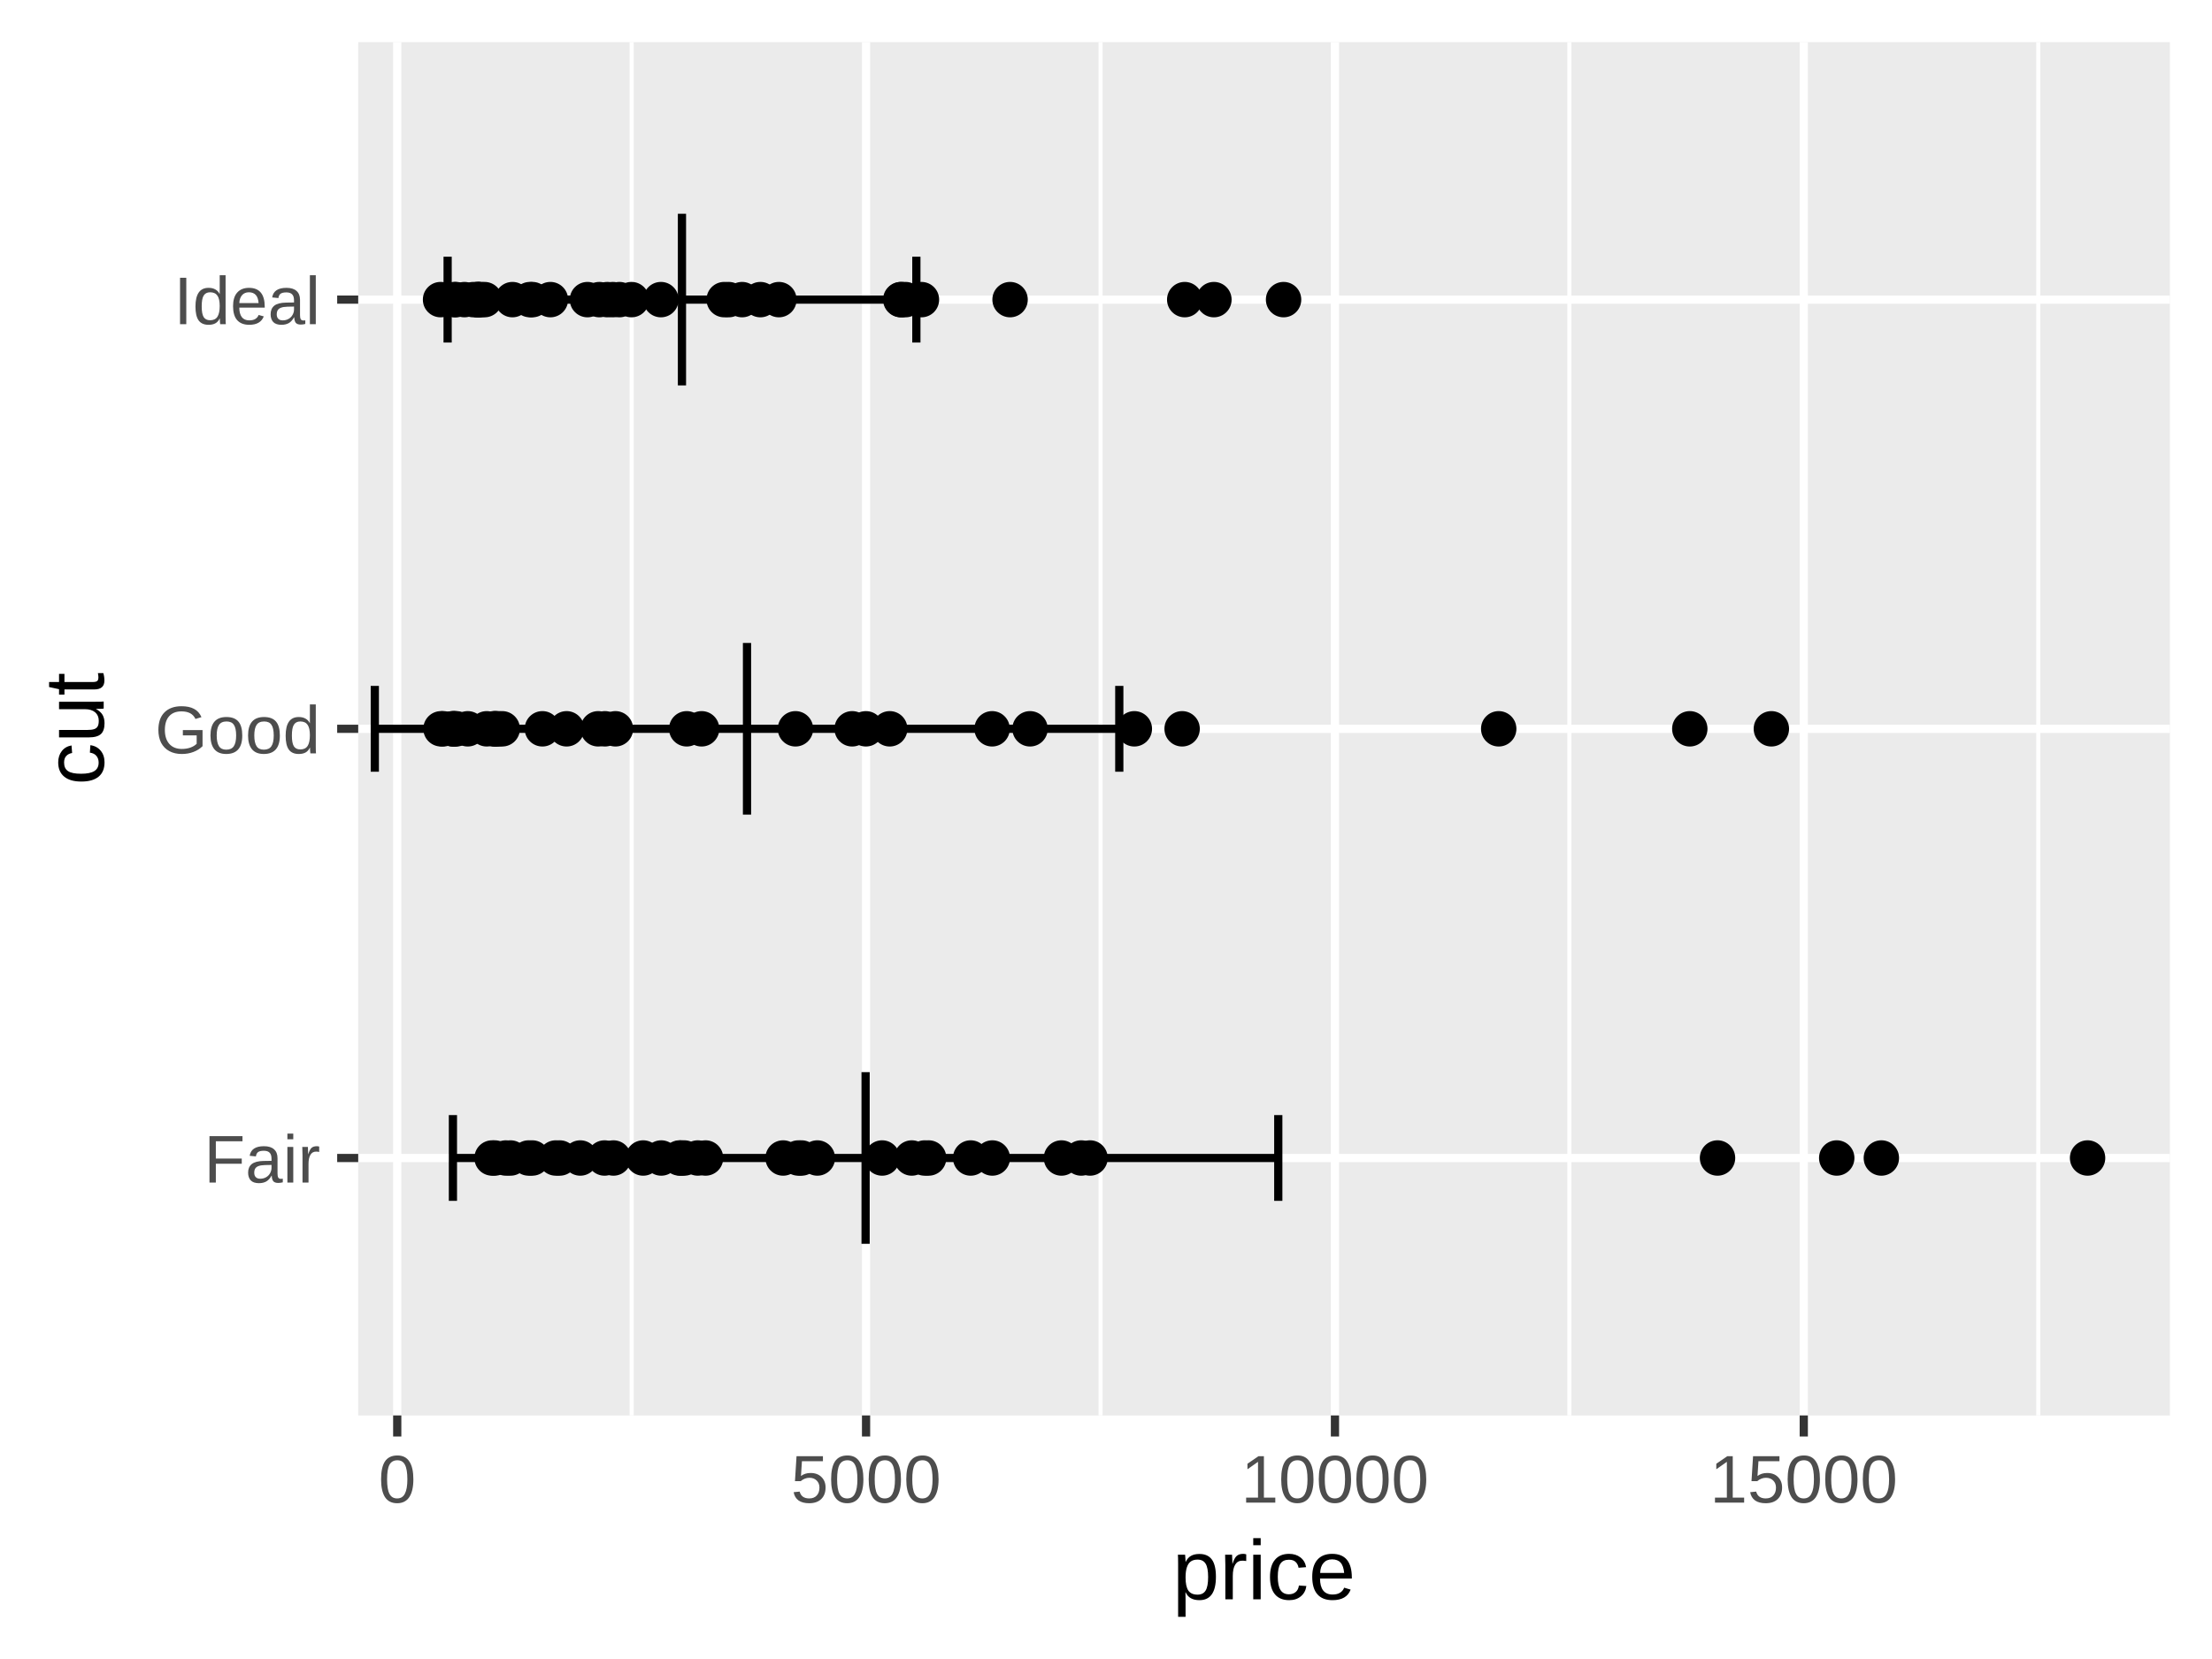
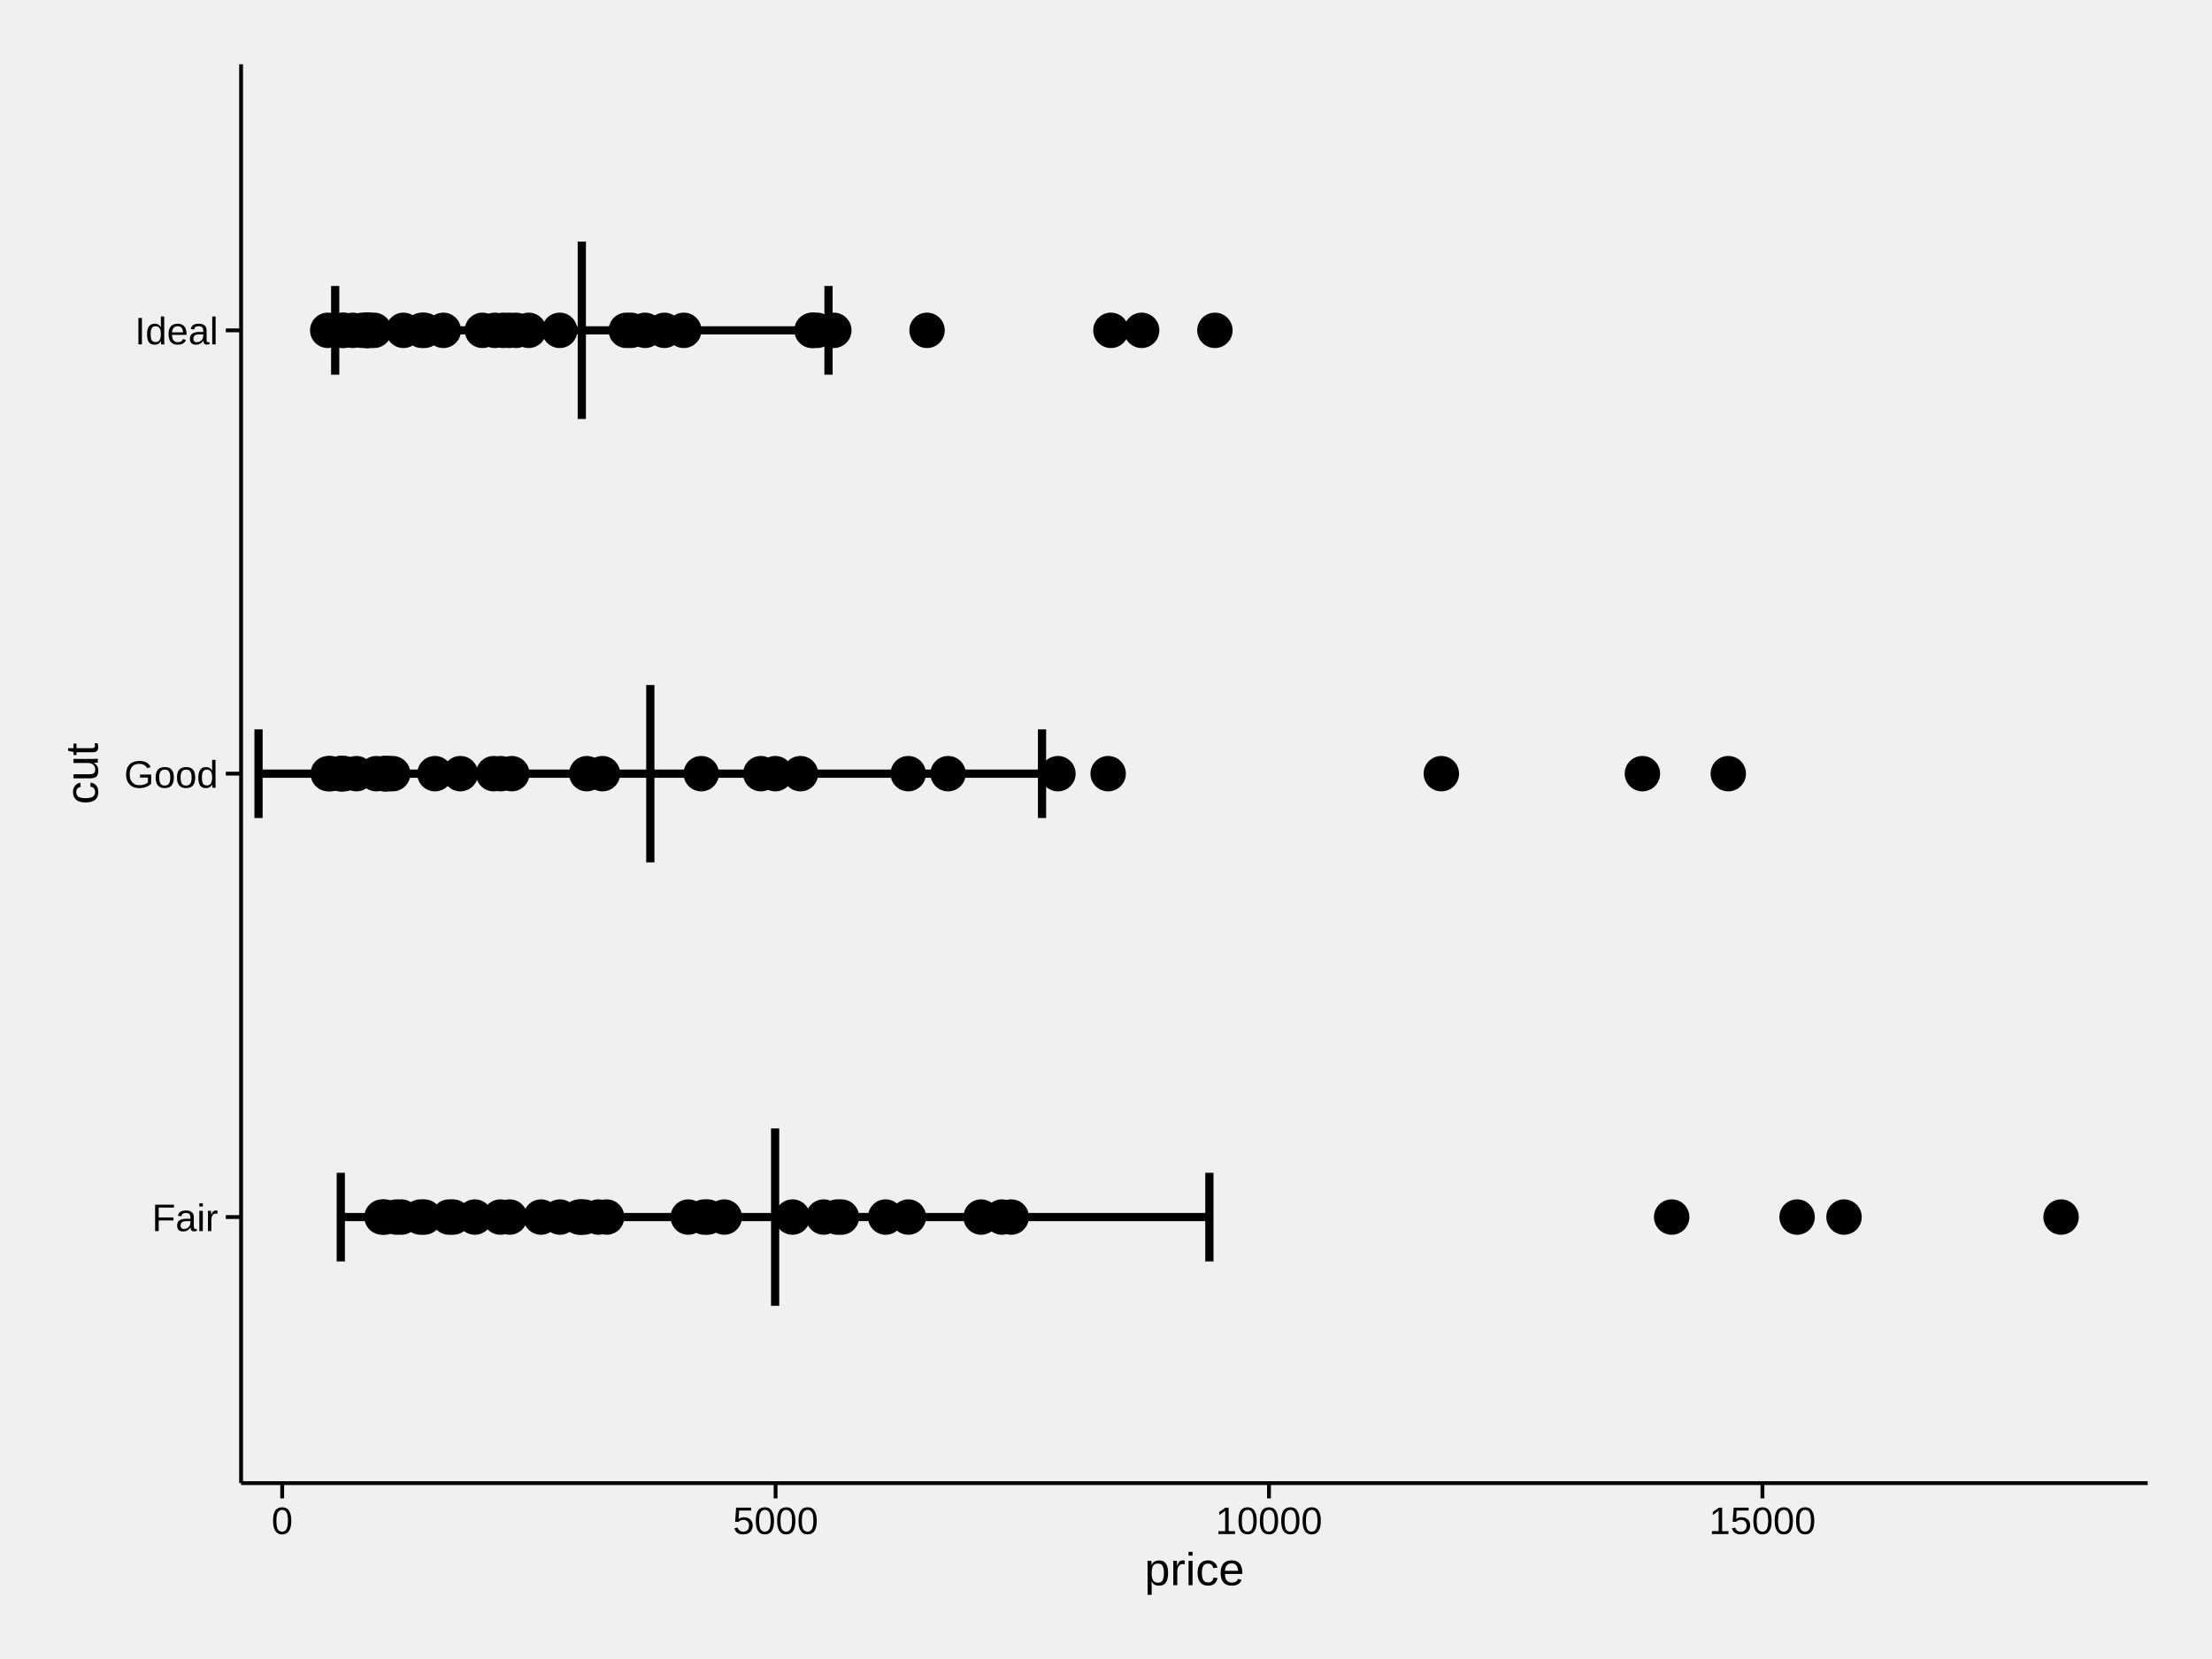
<svg xmlns="http://www.w3.org/2000/svg" class="svglite" width="288.00pt" height="216.00pt" viewBox="0 0 288.00 216.00">
  <defs>
    <style type="text/css">
    .svglite line, .svglite polyline, .svglite polygon, .svglite path, .svglite rect, .svglite circle {
      fill: none;
      stroke: #000000;
      stroke-linecap: round;
      stroke-linejoin: round;
      stroke-miterlimit: 10.00;
    }
    .svglite text {
      white-space: pre;
    }
  </style>
  </defs>
-   <rect width="100%" height="100%" style="stroke: none; fill: #FFFFFF;" />
+   <rect width="100%" height="100%" style="stroke: none; fill: none;" />
  <defs>
    <clipPath id="cpMC4wMHwyODguMDB8MC4wMHwyMTYuMDA=">
      <rect x="0.00" y="0.00" width="288.00" height="216.00" />
    </clipPath>
  </defs>
  <g clip-path="url(#cpMC4wMHwyODguMDB8MC4wMHwyMTYuMDA=)">
-     <rect x="0" y="0.00" width="288.00" height="216.00" style="stroke-width: 1.07; stroke: #FFFFFF; fill: #FFFFFF;" />
-   </g>
+ </g>
  <defs>
-     <clipPath id="cpNDYuNjR8MjgyLjUyfDUuNDh8MTg0LjI5">
-       <rect x="46.64" y="5.48" width="235.88" height="178.82" />
+     <clipPath id="cpMzEuMzl8Mjc5LjYzfDguMzd8MTkzLjEw">
+       <rect x="31.39" y="8.37" width="248.24" height="184.73" />
    </clipPath>
  </defs>
-   <g clip-path="url(#cpNDYuNjR8MjgyLjUyfDUuNDh8MTg0LjI5)">
-     <rect x="46.64" y="5.48" width="235.88" height="178.82" style="stroke-width: 1.07; stroke: none; fill: #EBEBEB;" />
-     <polyline points="82.24,184.29 82.24,5.48 " style="stroke-width: 0.53; stroke: #FFFFFF; stroke-linecap: butt;" />
-     <polyline points="143.29,184.29 143.29,5.48 " style="stroke-width: 0.53; stroke: #FFFFFF; stroke-linecap: butt;" />
-     <polyline points="204.33,184.29 204.33,5.48 " style="stroke-width: 0.53; stroke: #FFFFFF; stroke-linecap: butt;" />
-     <polyline points="265.38,184.29 265.38,5.48 " style="stroke-width: 0.53; stroke: #FFFFFF; stroke-linecap: butt;" />
-     <polyline points="46.64,150.77 282.52,150.77 " style="stroke-width: 1.07; stroke: #FFFFFF; stroke-linecap: butt;" />
-     <polyline points="46.64,94.89 282.52,94.89 " style="stroke-width: 1.07; stroke: #FFFFFF; stroke-linecap: butt;" />
-     <polyline points="46.64,39.01 282.52,39.01 " style="stroke-width: 1.07; stroke: #FFFFFF; stroke-linecap: butt;" />
-     <polyline points="51.72,184.29 51.72,5.48 " style="stroke-width: 1.07; stroke: #FFFFFF; stroke-linecap: butt;" />
-     <polyline points="112.76,184.29 112.76,5.48 " style="stroke-width: 1.07; stroke: #FFFFFF; stroke-linecap: butt;" />
-     <polyline points="173.81,184.29 173.81,5.48 " style="stroke-width: 1.07; stroke: #FFFFFF; stroke-linecap: butt;" />
-     <polyline points="234.85,184.29 234.85,5.48 " style="stroke-width: 1.07; stroke: #FFFFFF; stroke-linecap: butt;" />
-     <circle cx="88.68" cy="150.77" r="1.95" style="stroke-width: 0.71; fill: #000000;" />
-     <circle cx="195.13" cy="94.89" r="1.95" style="stroke-width: 0.71; fill: #000000;" />
-     <circle cx="76.49" cy="39.01" r="1.95" style="stroke-width: 0.71; fill: #000000;" />
-     <circle cx="167.12" cy="39.01" r="1.95" style="stroke-width: 0.71; fill: #000000;" />
-     <circle cx="82.22" cy="39.01" r="1.95" style="stroke-width: 0.71; fill: #000000;" />
-     <circle cx="223.62" cy="150.77" r="1.95" style="stroke-width: 0.71; fill: #000000;" />
-     <circle cx="60.90" cy="94.89" r="1.95" style="stroke-width: 0.71; fill: #000000;" />
-     <circle cx="64.28" cy="94.89" r="1.95" style="stroke-width: 0.71; fill: #000000;" />
-     <circle cx="119.97" cy="39.01" r="1.95" style="stroke-width: 0.71; fill: #000000;" />
-     <circle cx="72.36" cy="150.77" r="1.95" style="stroke-width: 0.71; fill: #000000;" />
-     <circle cx="147.69" cy="94.89" r="1.95" style="stroke-width: 0.71; fill: #000000;" />
-     <circle cx="90.85" cy="150.77" r="1.95" style="stroke-width: 0.71; fill: #000000;" />
-     <circle cx="71.66" cy="39.01" r="1.95" style="stroke-width: 0.71; fill: #000000;" />
-     <circle cx="61.63" cy="39.01" r="1.95" style="stroke-width: 0.71; fill: #000000;" />
-     <circle cx="59.19" cy="94.89" r="1.95" style="stroke-width: 0.71; fill: #000000;" />
-     <circle cx="57.42" cy="94.89" r="1.95" style="stroke-width: 0.71; fill: #000000;" />
-     <circle cx="79.06" cy="39.01" r="1.95" style="stroke-width: 0.71; fill: #000000;" />
-     <circle cx="64.07" cy="150.77" r="1.95" style="stroke-width: 0.71; fill: #000000;" />
-     <circle cx="78.03" cy="39.01" r="1.95" style="stroke-width: 0.71; fill: #000000;" />
-     <circle cx="88.48" cy="150.77" r="1.95" style="stroke-width: 0.71; fill: #000000;" />
-     <circle cx="64.90" cy="94.89" r="1.95" style="stroke-width: 0.71; fill: #000000;" />
-     <circle cx="91.35" cy="94.89" r="1.95" style="stroke-width: 0.71; fill: #000000;" />
-     <circle cx="65.86" cy="150.77" r="1.95" style="stroke-width: 0.71; fill: #000000;" />
-     <circle cx="103.57" cy="94.89" r="1.95" style="stroke-width: 0.71; fill: #000000;" />
-     <circle cx="244.95" cy="150.77" r="1.95" style="stroke-width: 0.71; fill: #000000;" />
-     <circle cx="60.47" cy="39.01" r="1.95" style="stroke-width: 0.71; fill: #000000;" />
-     <circle cx="112.74" cy="94.89" r="1.95" style="stroke-width: 0.71; fill: #000000;" />
-     <circle cx="129.20" cy="150.77" r="1.95" style="stroke-width: 0.71; fill: #000000;" />
-     <circle cx="79.80" cy="39.01" r="1.95" style="stroke-width: 0.71; fill: #000000;" />
-     <circle cx="68.82" cy="150.77" r="1.95" style="stroke-width: 0.71; fill: #000000;" />
-     <circle cx="154.25" cy="39.01" r="1.95" style="stroke-width: 0.71; fill: #000000;" />
-     <circle cx="120.91" cy="150.77" r="1.95" style="stroke-width: 0.71; fill: #000000;" />
-     <circle cx="115.84" cy="94.89" r="1.95" style="stroke-width: 0.71; fill: #000000;" />
-     <circle cx="80.13" cy="94.89" r="1.95" style="stroke-width: 0.71; fill: #000000;" />
-     <circle cx="131.51" cy="39.01" r="1.95" style="stroke-width: 0.71; fill: #000000;" />
-     <circle cx="126.38" cy="150.77" r="1.95" style="stroke-width: 0.71; fill: #000000;" />
-     <circle cx="86.05" cy="39.01" r="1.95" style="stroke-width: 0.71; fill: #000000;" />
-     <circle cx="117.90" cy="39.01" r="1.95" style="stroke-width: 0.71; fill: #000000;" />
-     <circle cx="62.26" cy="39.01" r="1.95" style="stroke-width: 0.71; fill: #000000;" />
-     <circle cx="141.92" cy="150.77" r="1.95" style="stroke-width: 0.71; fill: #000000;" />
-     <circle cx="99.00" cy="39.01" r="1.95" style="stroke-width: 0.71; fill: #000000;" />
-     <circle cx="58.91" cy="94.89" r="1.95" style="stroke-width: 0.71; fill: #000000;" />
-     <circle cx="118.71" cy="150.77" r="1.95" style="stroke-width: 0.71; fill: #000000;" />
-     <circle cx="89.41" cy="94.89" r="1.95" style="stroke-width: 0.71; fill: #000000;" />
-     <circle cx="78.71" cy="150.77" r="1.95" style="stroke-width: 0.71; fill: #000000;" />
-     <circle cx="64.42" cy="150.77" r="1.95" style="stroke-width: 0.71; fill: #000000;" />
-     <circle cx="117.28" cy="39.01" r="1.95" style="stroke-width: 0.71; fill: #000000;" />
-     <circle cx="140.77" cy="150.77" r="1.95" style="stroke-width: 0.71; fill: #000000;" />
-     <circle cx="158.05" cy="39.01" r="1.95" style="stroke-width: 0.71; fill: #000000;" />
-     <circle cx="110.95" cy="94.89" r="1.95" style="stroke-width: 0.71; fill: #000000;" />
-     <circle cx="134.11" cy="94.89" r="1.95" style="stroke-width: 0.71; fill: #000000;" />
-     <circle cx="79.87" cy="150.77" r="1.95" style="stroke-width: 0.71; fill: #000000;" />
-     <circle cx="64.56" cy="94.89" r="1.95" style="stroke-width: 0.71; fill: #000000;" />
-     <circle cx="63.09" cy="39.01" r="1.95" style="stroke-width: 0.71; fill: #000000;" />
-     <circle cx="89.10" cy="150.77" r="1.95" style="stroke-width: 0.71; fill: #000000;" />
-     <circle cx="65.39" cy="94.89" r="1.95" style="stroke-width: 0.71; fill: #000000;" />
-     <circle cx="62.26" cy="39.01" r="1.95" style="stroke-width: 0.71; fill: #000000;" />
-     <circle cx="91.86" cy="150.77" r="1.95" style="stroke-width: 0.71; fill: #000000;" />
-     <circle cx="101.96" cy="150.77" r="1.95" style="stroke-width: 0.71; fill: #000000;" />
-     <circle cx="59.13" cy="39.01" r="1.95" style="stroke-width: 0.71; fill: #000000;" />
-     <circle cx="59.42" cy="94.89" r="1.95" style="stroke-width: 0.71; fill: #000000;" />
-     <circle cx="73.77" cy="94.89" r="1.95" style="stroke-width: 0.71; fill: #000000;" />
-     <circle cx="120.39" cy="150.77" r="1.95" style="stroke-width: 0.71; fill: #000000;" />
-     <circle cx="106.42" cy="150.77" r="1.95" style="stroke-width: 0.71; fill: #000000;" />
-     <circle cx="75.55" cy="150.77" r="1.95" style="stroke-width: 0.71; fill: #000000;" />
-     <circle cx="86.09" cy="150.77" r="1.95" style="stroke-width: 0.71; fill: #000000;" />
-     <circle cx="69.32" cy="39.01" r="1.95" style="stroke-width: 0.71; fill: #000000;" />
-     <circle cx="271.80" cy="150.77" r="1.95" style="stroke-width: 0.71; fill: #000000;" />
-     <circle cx="57.71" cy="94.89" r="1.95" style="stroke-width: 0.71; fill: #000000;" />
-     <circle cx="103.94" cy="150.77" r="1.95" style="stroke-width: 0.71; fill: #000000;" />
-     <circle cx="80.65" cy="39.01" r="1.95" style="stroke-width: 0.71; fill: #000000;" />
-     <circle cx="64.44" cy="94.89" r="1.95" style="stroke-width: 0.71; fill: #000000;" />
-     <circle cx="66.72" cy="39.01" r="1.95" style="stroke-width: 0.71; fill: #000000;" />
-     <circle cx="70.62" cy="94.89" r="1.95" style="stroke-width: 0.71; fill: #000000;" />
-     <circle cx="78.76" cy="94.89" r="1.95" style="stroke-width: 0.71; fill: #000000;" />
-     <circle cx="72.88" cy="150.77" r="1.95" style="stroke-width: 0.71; fill: #000000;" />
-     <circle cx="83.74" cy="150.77" r="1.95" style="stroke-width: 0.71; fill: #000000;" />
-     <circle cx="94.88" cy="39.01" r="1.95" style="stroke-width: 0.71; fill: #000000;" />
-     <circle cx="114.85" cy="150.77" r="1.95" style="stroke-width: 0.71; fill: #000000;" />
-     <circle cx="101.41" cy="39.01" r="1.95" style="stroke-width: 0.71; fill: #000000;" />
-     <circle cx="63.37" cy="94.89" r="1.95" style="stroke-width: 0.71; fill: #000000;" />
-     <circle cx="77.88" cy="94.89" r="1.95" style="stroke-width: 0.71; fill: #000000;" />
-     <circle cx="94.29" cy="39.01" r="1.95" style="stroke-width: 0.71; fill: #000000;" />
-     <circle cx="68.99" cy="39.01" r="1.95" style="stroke-width: 0.71; fill: #000000;" />
-     <circle cx="138.20" cy="150.77" r="1.95" style="stroke-width: 0.71; fill: #000000;" />
-     <circle cx="62.60" cy="39.01" r="1.95" style="stroke-width: 0.71; fill: #000000;" />
-     <circle cx="59.00" cy="94.89" r="1.95" style="stroke-width: 0.71; fill: #000000;" />
-     <circle cx="59.39" cy="39.01" r="1.95" style="stroke-width: 0.71; fill: #000000;" />
-     <circle cx="66.47" cy="150.77" r="1.95" style="stroke-width: 0.71; fill: #000000;" />
-     <circle cx="96.62" cy="39.01" r="1.95" style="stroke-width: 0.71; fill: #000000;" />
-     <circle cx="153.91" cy="94.89" r="1.95" style="stroke-width: 0.71; fill: #000000;" />
-     <circle cx="230.63" cy="94.89" r="1.95" style="stroke-width: 0.71; fill: #000000;" />
-     <circle cx="117.35" cy="39.01" r="1.95" style="stroke-width: 0.71; fill: #000000;" />
-     <circle cx="57.36" cy="39.01" r="1.95" style="stroke-width: 0.71; fill: #000000;" />
-     <circle cx="69.30" cy="150.77" r="1.95" style="stroke-width: 0.71; fill: #000000;" />
-     <circle cx="62.15" cy="39.01" r="1.95" style="stroke-width: 0.71; fill: #000000;" />
-     <circle cx="220.01" cy="94.89" r="1.95" style="stroke-width: 0.71; fill: #000000;" />
-     <circle cx="104.36" cy="150.77" r="1.95" style="stroke-width: 0.71; fill: #000000;" />
-     <circle cx="239.14" cy="150.77" r="1.95" style="stroke-width: 0.71; fill: #000000;" />
-     <circle cx="129.17" cy="94.89" r="1.95" style="stroke-width: 0.71; fill: #000000;" />
-     <line x1="112.70" y1="161.94" x2="112.70" y2="139.59" style="stroke-width: 1.07; stroke-linecap: butt;" />
-     <line x1="112.70" y1="150.77" x2="58.97" y2="150.77" style="stroke-width: 1.07; stroke-linecap: butt;" />
-     <line x1="112.70" y1="150.77" x2="166.43" y2="150.77" style="stroke-width: 1.07; stroke-linecap: butt;" />
-     <line x1="58.97" y1="156.35" x2="58.97" y2="145.18" style="stroke-width: 1.07; stroke-linecap: butt;" />
-     <line x1="166.43" y1="156.35" x2="166.43" y2="145.18" style="stroke-width: 1.07; stroke-linecap: butt;" />
-     <line x1="97.26" y1="106.06" x2="97.26" y2="83.71" style="stroke-width: 1.07; stroke-linecap: butt;" />
-     <line x1="97.26" y1="94.89" x2="48.80" y2="94.89" style="stroke-width: 1.07; stroke-linecap: butt;" />
-     <line x1="97.26" y1="94.89" x2="145.73" y2="94.89" style="stroke-width: 1.07; stroke-linecap: butt;" />
-     <line x1="48.80" y1="100.48" x2="48.80" y2="89.30" style="stroke-width: 1.07; stroke-linecap: butt;" />
-     <line x1="145.73" y1="100.48" x2="145.73" y2="89.30" style="stroke-width: 1.07; stroke-linecap: butt;" />
-     <line x1="88.79" y1="50.18" x2="88.79" y2="27.83" style="stroke-width: 1.07; stroke-linecap: butt;" />
-     <line x1="88.79" y1="39.01" x2="58.28" y2="39.01" style="stroke-width: 1.07; stroke-linecap: butt;" />
-     <line x1="88.79" y1="39.01" x2="119.31" y2="39.01" style="stroke-width: 1.07; stroke-linecap: butt;" />
-     <line x1="58.28" y1="44.60" x2="58.28" y2="33.42" style="stroke-width: 1.07; stroke-linecap: butt;" />
-     <line x1="119.31" y1="44.60" x2="119.31" y2="33.42" style="stroke-width: 1.07; stroke-linecap: butt;" />
+   <g clip-path="url(#cpMzEuMzl8Mjc5LjYzfDguMzd8MTkzLjEw)">
+     <circle cx="75.63" cy="158.46" r="1.95" style="stroke-width: 0.71; fill: #000000;" />
+     <circle cx="187.66" cy="100.73" r="1.95" style="stroke-width: 0.71; fill: #000000;" />
+     <circle cx="62.81" cy="43.01" r="1.95" style="stroke-width: 0.71; fill: #000000;" />
+     <circle cx="158.18" cy="43.01" r="1.95" style="stroke-width: 0.71; fill: #000000;" />
+     <circle cx="68.83" cy="43.01" r="1.95" style="stroke-width: 0.71; fill: #000000;" />
+     <circle cx="217.65" cy="158.46" r="1.95" style="stroke-width: 0.71; fill: #000000;" />
+     <circle cx="46.40" cy="100.73" r="1.95" style="stroke-width: 0.71; fill: #000000;" />
+     <circle cx="49.96" cy="100.73" r="1.95" style="stroke-width: 0.71; fill: #000000;" />
+     <circle cx="108.56" cy="43.01" r="1.95" style="stroke-width: 0.71; fill: #000000;" />
+     <circle cx="58.46" cy="158.46" r="1.95" style="stroke-width: 0.71; fill: #000000;" />
+     <circle cx="137.74" cy="100.73" r="1.95" style="stroke-width: 0.71; fill: #000000;" />
+     <circle cx="77.92" cy="158.46" r="1.95" style="stroke-width: 0.71; fill: #000000;" />
+     <circle cx="57.72" cy="43.01" r="1.95" style="stroke-width: 0.71; fill: #000000;" />
+     <circle cx="47.17" cy="43.01" r="1.95" style="stroke-width: 0.71; fill: #000000;" />
+     <circle cx="44.60" cy="100.73" r="1.95" style="stroke-width: 0.71; fill: #000000;" />
+     <circle cx="42.74" cy="100.73" r="1.95" style="stroke-width: 0.71; fill: #000000;" />
+     <circle cx="65.50" cy="43.01" r="1.95" style="stroke-width: 0.71; fill: #000000;" />
+     <circle cx="49.74" cy="158.46" r="1.95" style="stroke-width: 0.71; fill: #000000;" />
+     <circle cx="64.42" cy="43.01" r="1.95" style="stroke-width: 0.71; fill: #000000;" />
+     <circle cx="75.42" cy="158.46" r="1.95" style="stroke-width: 0.71; fill: #000000;" />
+     <circle cx="50.61" cy="100.73" r="1.95" style="stroke-width: 0.71; fill: #000000;" />
+     <circle cx="78.44" cy="100.73" r="1.95" style="stroke-width: 0.71; fill: #000000;" />
+     <circle cx="51.61" cy="158.46" r="1.95" style="stroke-width: 0.71; fill: #000000;" />
+     <circle cx="91.30" cy="100.73" r="1.95" style="stroke-width: 0.71; fill: #000000;" />
+     <circle cx="240.09" cy="158.46" r="1.95" style="stroke-width: 0.71; fill: #000000;" />
+     <circle cx="45.95" cy="43.01" r="1.95" style="stroke-width: 0.71; fill: #000000;" />
+     <circle cx="100.95" cy="100.73" r="1.95" style="stroke-width: 0.71; fill: #000000;" />
+     <circle cx="118.27" cy="158.46" r="1.95" style="stroke-width: 0.71; fill: #000000;" />
+     <circle cx="66.29" cy="43.01" r="1.95" style="stroke-width: 0.71; fill: #000000;" />
+     <circle cx="54.74" cy="158.46" r="1.95" style="stroke-width: 0.71; fill: #000000;" />
+     <circle cx="144.64" cy="43.01" r="1.95" style="stroke-width: 0.71; fill: #000000;" />
+     <circle cx="109.55" cy="158.46" r="1.95" style="stroke-width: 0.71; fill: #000000;" />
+     <circle cx="104.22" cy="100.73" r="1.95" style="stroke-width: 0.71; fill: #000000;" />
+     <circle cx="66.63" cy="100.73" r="1.95" style="stroke-width: 0.71; fill: #000000;" />
+     <circle cx="120.70" cy="43.01" r="1.95" style="stroke-width: 0.71; fill: #000000;" />
+     <circle cx="115.31" cy="158.46" r="1.95" style="stroke-width: 0.71; fill: #000000;" />
+     <circle cx="72.87" cy="43.01" r="1.95" style="stroke-width: 0.71; fill: #000000;" />
+     <circle cx="106.39" cy="43.01" r="1.95" style="stroke-width: 0.71; fill: #000000;" />
+     <circle cx="47.82" cy="43.01" r="1.95" style="stroke-width: 0.71; fill: #000000;" />
+     <circle cx="131.66" cy="158.46" r="1.95" style="stroke-width: 0.71; fill: #000000;" />
+     <circle cx="86.50" cy="43.01" r="1.95" style="stroke-width: 0.71; fill: #000000;" />
+     <circle cx="44.30" cy="100.73" r="1.95" style="stroke-width: 0.71; fill: #000000;" />
+     <circle cx="107.24" cy="158.46" r="1.95" style="stroke-width: 0.71; fill: #000000;" />
+     <circle cx="76.40" cy="100.73" r="1.95" style="stroke-width: 0.71; fill: #000000;" />
+     <circle cx="65.14" cy="158.46" r="1.95" style="stroke-width: 0.71; fill: #000000;" />
+     <circle cx="50.10" cy="158.46" r="1.95" style="stroke-width: 0.71; fill: #000000;" />
+     <circle cx="105.73" cy="43.01" r="1.95" style="stroke-width: 0.71; fill: #000000;" />
+     <circle cx="130.45" cy="158.46" r="1.95" style="stroke-width: 0.71; fill: #000000;" />
+     <circle cx="148.64" cy="43.01" r="1.95" style="stroke-width: 0.71; fill: #000000;" />
+     <circle cx="99.06" cy="100.73" r="1.95" style="stroke-width: 0.71; fill: #000000;" />
+     <circle cx="123.44" cy="100.73" r="1.95" style="stroke-width: 0.71; fill: #000000;" />
+     <circle cx="66.36" cy="158.46" r="1.95" style="stroke-width: 0.71; fill: #000000;" />
+     <circle cx="50.25" cy="100.73" r="1.95" style="stroke-width: 0.71; fill: #000000;" />
+     <circle cx="48.70" cy="43.01" r="1.95" style="stroke-width: 0.71; fill: #000000;" />
+     <circle cx="76.08" cy="158.46" r="1.95" style="stroke-width: 0.71; fill: #000000;" />
+     <circle cx="51.13" cy="100.73" r="1.95" style="stroke-width: 0.71; fill: #000000;" />
+     <circle cx="47.82" cy="43.01" r="1.95" style="stroke-width: 0.71; fill: #000000;" />
+     <circle cx="78.98" cy="158.46" r="1.95" style="stroke-width: 0.71; fill: #000000;" />
+     <circle cx="89.61" cy="158.46" r="1.95" style="stroke-width: 0.71; fill: #000000;" />
+     <circle cx="44.53" cy="43.01" r="1.95" style="stroke-width: 0.71; fill: #000000;" />
+     <circle cx="44.84" cy="100.73" r="1.95" style="stroke-width: 0.71; fill: #000000;" />
+     <circle cx="59.94" cy="100.73" r="1.95" style="stroke-width: 0.71; fill: #000000;" />
+     <circle cx="109.01" cy="158.46" r="1.95" style="stroke-width: 0.71; fill: #000000;" />
+     <circle cx="94.30" cy="158.46" r="1.95" style="stroke-width: 0.71; fill: #000000;" />
+     <circle cx="61.82" cy="158.46" r="1.95" style="stroke-width: 0.71; fill: #000000;" />
+     <circle cx="72.90" cy="158.46" r="1.95" style="stroke-width: 0.71; fill: #000000;" />
+     <circle cx="55.26" cy="43.01" r="1.95" style="stroke-width: 0.71; fill: #000000;" />
+     <circle cx="268.35" cy="158.46" r="1.95" style="stroke-width: 0.71; fill: #000000;" />
+     <circle cx="43.04" cy="100.73" r="1.95" style="stroke-width: 0.71; fill: #000000;" />
+     <circle cx="91.69" cy="158.46" r="1.95" style="stroke-width: 0.71; fill: #000000;" />
+     <circle cx="67.19" cy="43.01" r="1.95" style="stroke-width: 0.71; fill: #000000;" />
+     <circle cx="50.12" cy="100.73" r="1.95" style="stroke-width: 0.71; fill: #000000;" />
+     <circle cx="52.53" cy="43.01" r="1.95" style="stroke-width: 0.71; fill: #000000;" />
+     <circle cx="56.63" cy="100.73" r="1.95" style="stroke-width: 0.71; fill: #000000;" />
+     <circle cx="65.20" cy="100.73" r="1.95" style="stroke-width: 0.71; fill: #000000;" />
+     <circle cx="59.00" cy="158.46" r="1.95" style="stroke-width: 0.71; fill: #000000;" />
+     <circle cx="70.44" cy="158.46" r="1.95" style="stroke-width: 0.71; fill: #000000;" />
+     <circle cx="82.16" cy="43.01" r="1.95" style="stroke-width: 0.71; fill: #000000;" />
+     <circle cx="103.18" cy="158.46" r="1.95" style="stroke-width: 0.71; fill: #000000;" />
+     <circle cx="89.03" cy="43.01" r="1.95" style="stroke-width: 0.71; fill: #000000;" />
+     <circle cx="48.99" cy="100.73" r="1.95" style="stroke-width: 0.71; fill: #000000;" />
+     <circle cx="64.27" cy="100.73" r="1.95" style="stroke-width: 0.71; fill: #000000;" />
+     <circle cx="81.54" cy="43.01" r="1.95" style="stroke-width: 0.71; fill: #000000;" />
+     <circle cx="54.92" cy="43.01" r="1.95" style="stroke-width: 0.71; fill: #000000;" />
+     <circle cx="127.74" cy="158.46" r="1.95" style="stroke-width: 0.71; fill: #000000;" />
+     <circle cx="48.18" cy="43.01" r="1.95" style="stroke-width: 0.71; fill: #000000;" />
+     <circle cx="44.39" cy="100.73" r="1.95" style="stroke-width: 0.71; fill: #000000;" />
+     <circle cx="44.80" cy="43.01" r="1.95" style="stroke-width: 0.71; fill: #000000;" />
+     <circle cx="52.26" cy="158.46" r="1.95" style="stroke-width: 0.71; fill: #000000;" />
+     <circle cx="83.99" cy="43.01" r="1.95" style="stroke-width: 0.71; fill: #000000;" />
+     <circle cx="144.28" cy="100.73" r="1.95" style="stroke-width: 0.71; fill: #000000;" />
+     <circle cx="225.02" cy="100.73" r="1.95" style="stroke-width: 0.71; fill: #000000;" />
+     <circle cx="105.81" cy="43.01" r="1.95" style="stroke-width: 0.71; fill: #000000;" />
+     <circle cx="42.67" cy="43.01" r="1.95" style="stroke-width: 0.71; fill: #000000;" />
+     <circle cx="55.24" cy="158.46" r="1.95" style="stroke-width: 0.71; fill: #000000;" />
+     <circle cx="47.71" cy="43.01" r="1.95" style="stroke-width: 0.71; fill: #000000;" />
+     <circle cx="213.84" cy="100.73" r="1.95" style="stroke-width: 0.71; fill: #000000;" />
+     <circle cx="92.14" cy="158.46" r="1.95" style="stroke-width: 0.71; fill: #000000;" />
+     <circle cx="233.98" cy="158.46" r="1.95" style="stroke-width: 0.71; fill: #000000;" />
+     <circle cx="118.25" cy="100.73" r="1.95" style="stroke-width: 0.71; fill: #000000;" />
+     <line x1="100.92" y1="170.01" x2="100.92" y2="146.92" style="stroke-width: 1.07; stroke-linecap: butt;" />
+     <line x1="100.92" y1="158.46" x2="44.37" y2="158.46" style="stroke-width: 1.07; stroke-linecap: butt;" />
+     <line x1="100.92" y1="158.46" x2="157.46" y2="158.46" style="stroke-width: 1.07; stroke-linecap: butt;" />
+     <line x1="44.37" y1="164.24" x2="44.37" y2="152.69" style="stroke-width: 1.07; stroke-linecap: butt;" />
+     <line x1="157.46" y1="164.24" x2="157.46" y2="152.69" style="stroke-width: 1.07; stroke-linecap: butt;" />
+     <line x1="84.67" y1="112.28" x2="84.67" y2="89.19" style="stroke-width: 1.07; stroke-linecap: butt;" />
+     <line x1="84.67" y1="100.73" x2="33.66" y2="100.73" style="stroke-width: 1.07; stroke-linecap: butt;" />
+     <line x1="84.67" y1="100.73" x2="135.67" y2="100.73" style="stroke-width: 1.07; stroke-linecap: butt;" />
+     <line x1="33.66" y1="106.51" x2="33.66" y2="94.96" style="stroke-width: 1.07; stroke-linecap: butt;" />
+     <line x1="135.67" y1="106.51" x2="135.67" y2="94.96" style="stroke-width: 1.07; stroke-linecap: butt;" />
+     <line x1="75.75" y1="54.55" x2="75.75" y2="31.46" style="stroke-width: 1.07; stroke-linecap: butt;" />
+     <line x1="75.75" y1="43.01" x2="43.64" y2="43.01" style="stroke-width: 1.07; stroke-linecap: butt;" />
+     <line x1="75.75" y1="43.01" x2="107.87" y2="43.01" style="stroke-width: 1.07; stroke-linecap: butt;" />
+     <line x1="43.64" y1="48.78" x2="43.64" y2="37.23" style="stroke-width: 1.07; stroke-linecap: butt;" />
+     <line x1="107.87" y1="48.78" x2="107.87" y2="37.23" style="stroke-width: 1.07; stroke-linecap: butt;" />
  </g>
  <g clip-path="url(#cpMC4wMHwyODguMDB8MC4wMHwyMTYuMDA=)">
-     <text x="41.71" y="153.97" text-anchor="end" style="font-size: 8.80px;fill: #4D4D4D; font-family: &quot;Liberation Sans&quot;;" textLength="15.71px" lengthAdjust="spacingAndGlyphs">Fair</text>
-     <text x="41.71" y="98.09" text-anchor="end" style="font-size: 8.80px;fill: #4D4D4D; font-family: &quot;Liberation Sans&quot;;" textLength="23.18px" lengthAdjust="spacingAndGlyphs">Good</text>
-     <text x="41.71" y="42.21" text-anchor="end" style="font-size: 8.80px;fill: #4D4D4D; font-family: &quot;Liberation Sans&quot;;" textLength="21.43px" lengthAdjust="spacingAndGlyphs">Ideal</text>
-     <polyline points="43.90,150.77 46.64,150.77 " style="stroke-width: 1.07; stroke: #333333; stroke-linecap: butt;" />
-     <polyline points="43.90,94.89 46.64,94.89 " style="stroke-width: 1.07; stroke: #333333; stroke-linecap: butt;" />
-     <polyline points="43.90,39.01 46.64,39.01 " style="stroke-width: 1.07; stroke: #333333; stroke-linecap: butt;" />
-     <polyline points="51.72,187.03 51.72,184.29 " style="stroke-width: 1.07; stroke: #333333; stroke-linecap: butt;" />
-     <polyline points="112.76,187.03 112.76,184.29 " style="stroke-width: 1.07; stroke: #333333; stroke-linecap: butt;" />
-     <polyline points="173.81,187.03 173.81,184.29 " style="stroke-width: 1.07; stroke: #333333; stroke-linecap: butt;" />
-     <polyline points="234.85,187.03 234.85,184.29 " style="stroke-width: 1.07; stroke: #333333; stroke-linecap: butt;" />
-     <text x="51.72" y="195.64" text-anchor="middle" style="font-size: 8.80px;fill: #4D4D4D; font-family: &quot;Liberation Sans&quot;;" textLength="5.59px" lengthAdjust="spacingAndGlyphs">0</text>
-     <text x="112.76" y="195.64" text-anchor="middle" style="font-size: 8.80px;fill: #4D4D4D; font-family: &quot;Liberation Sans&quot;;" textLength="22.38px" lengthAdjust="spacingAndGlyphs">5000</text>
-     <text x="173.81" y="195.64" text-anchor="middle" style="font-size: 8.80px;fill: #4D4D4D; font-family: &quot;Liberation Sans&quot;;" textLength="27.97px" lengthAdjust="spacingAndGlyphs">10000</text>
-     <text x="234.85" y="195.64" text-anchor="middle" style="font-size: 8.80px;fill: #4D4D4D; font-family: &quot;Liberation Sans&quot;;" textLength="27.97px" lengthAdjust="spacingAndGlyphs">15000</text>
-     <text x="164.58" y="208.23" text-anchor="middle" style="font-size: 11.00px; font-family: &quot;Liberation Sans&quot;;" textLength="27.38px" lengthAdjust="spacingAndGlyphs">price</text>
-     <text transform="translate(13.50,94.89) rotate(-90)" text-anchor="middle" style="font-size: 11.00px; font-family: &quot;Liberation Sans&quot;;" textLength="17.33px" lengthAdjust="spacingAndGlyphs">cut</text>
+     <polyline points="31.39,193.10 31.39,8.37 " style="stroke-width: 0.50; stroke-linecap: butt;" />
+     <text x="28.40" y="160.29" text-anchor="end" style="font-size: 5.00px; font-family: &quot;Liberation Sans&quot;;" textLength="8.91px" lengthAdjust="spacingAndGlyphs">Fair</text>
+     <text x="28.40" y="102.56" text-anchor="end" style="font-size: 5.00px; font-family: &quot;Liberation Sans&quot;;" textLength="13.17px" lengthAdjust="spacingAndGlyphs">Good</text>
+     <text x="28.40" y="44.83" text-anchor="end" style="font-size: 5.00px; font-family: &quot;Liberation Sans&quot;;" textLength="12.18px" lengthAdjust="spacingAndGlyphs">Ideal</text>
+     <polyline points="29.40,158.46 31.39,158.46 " style="stroke-width: 0.50; stroke-linecap: butt;" />
+     <polyline points="29.40,100.73 31.39,100.73 " style="stroke-width: 0.50; stroke-linecap: butt;" />
+     <polyline points="29.40,43.01 31.39,43.01 " style="stroke-width: 0.50; stroke-linecap: butt;" />
+     <polyline points="31.39,193.10 279.63,193.10 " style="stroke-width: 0.50; stroke-linecap: butt;" />
+     <polyline points="36.74,195.09 36.74,193.10 " style="stroke-width: 0.50; stroke-linecap: butt;" />
+     <polyline points="100.98,195.09 100.98,193.10 " style="stroke-width: 0.50; stroke-linecap: butt;" />
+     <polyline points="165.22,195.09 165.22,193.10 " style="stroke-width: 0.50; stroke-linecap: butt;" />
+     <polyline points="229.47,195.09 229.47,193.10 " style="stroke-width: 0.50; stroke-linecap: butt;" />
+     <text x="36.74" y="199.73" text-anchor="middle" style="font-size: 5.00px; font-family: &quot;Liberation Sans&quot;;" textLength="3.18px" lengthAdjust="spacingAndGlyphs">0</text>
+     <text x="100.98" y="199.73" text-anchor="middle" style="font-size: 5.00px; font-family: &quot;Liberation Sans&quot;;" textLength="12.73px" lengthAdjust="spacingAndGlyphs">5000</text>
+     <text x="165.22" y="199.73" text-anchor="middle" style="font-size: 5.00px; font-family: &quot;Liberation Sans&quot;;" textLength="15.91px" lengthAdjust="spacingAndGlyphs">10000</text>
+     <text x="229.47" y="199.73" text-anchor="middle" style="font-size: 5.00px; font-family: &quot;Liberation Sans&quot;;" textLength="15.91px" lengthAdjust="spacingAndGlyphs">15000</text>
+     <text x="155.51" y="206.39" text-anchor="middle" style="font-size: 6.00px; font-family: &quot;Liberation Sans&quot;;" textLength="14.92px" lengthAdjust="spacingAndGlyphs">price</text>
+     <text transform="translate(12.74,100.73) rotate(-90)" text-anchor="middle" style="font-size: 6.00px; font-family: &quot;Liberation Sans&quot;;" textLength="9.45px" lengthAdjust="spacingAndGlyphs">cut</text>
  </g>
</svg>
